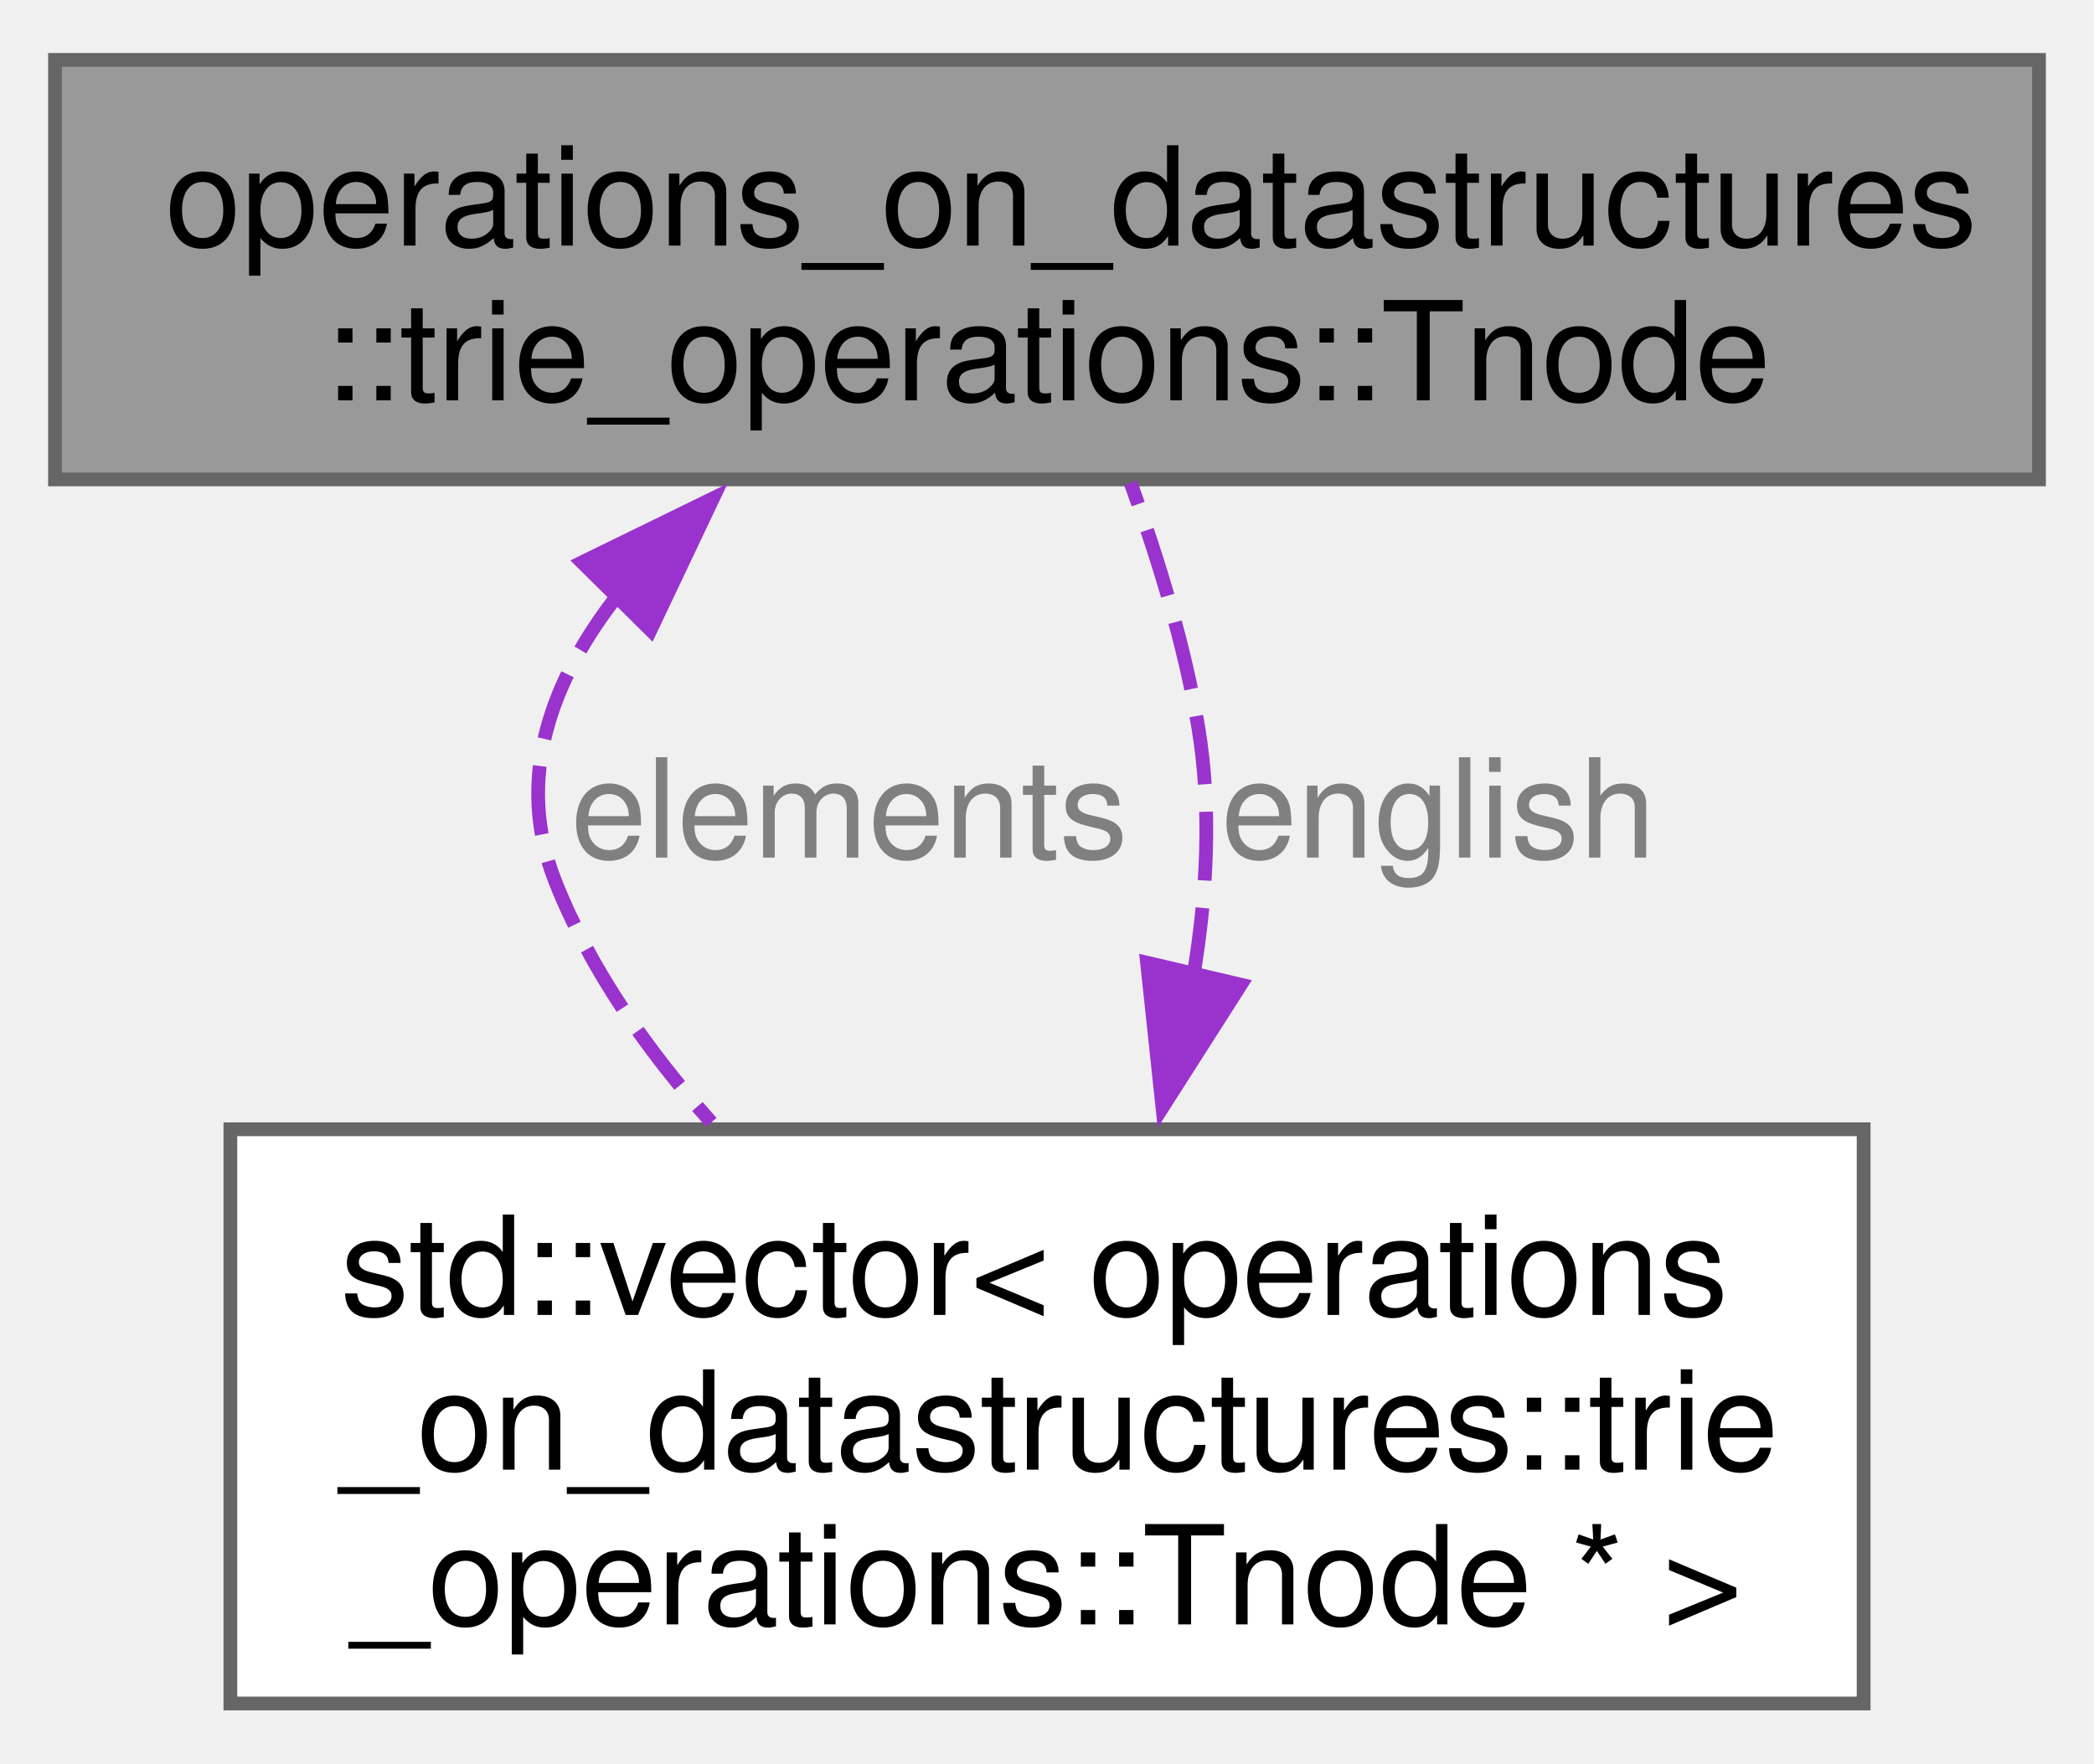
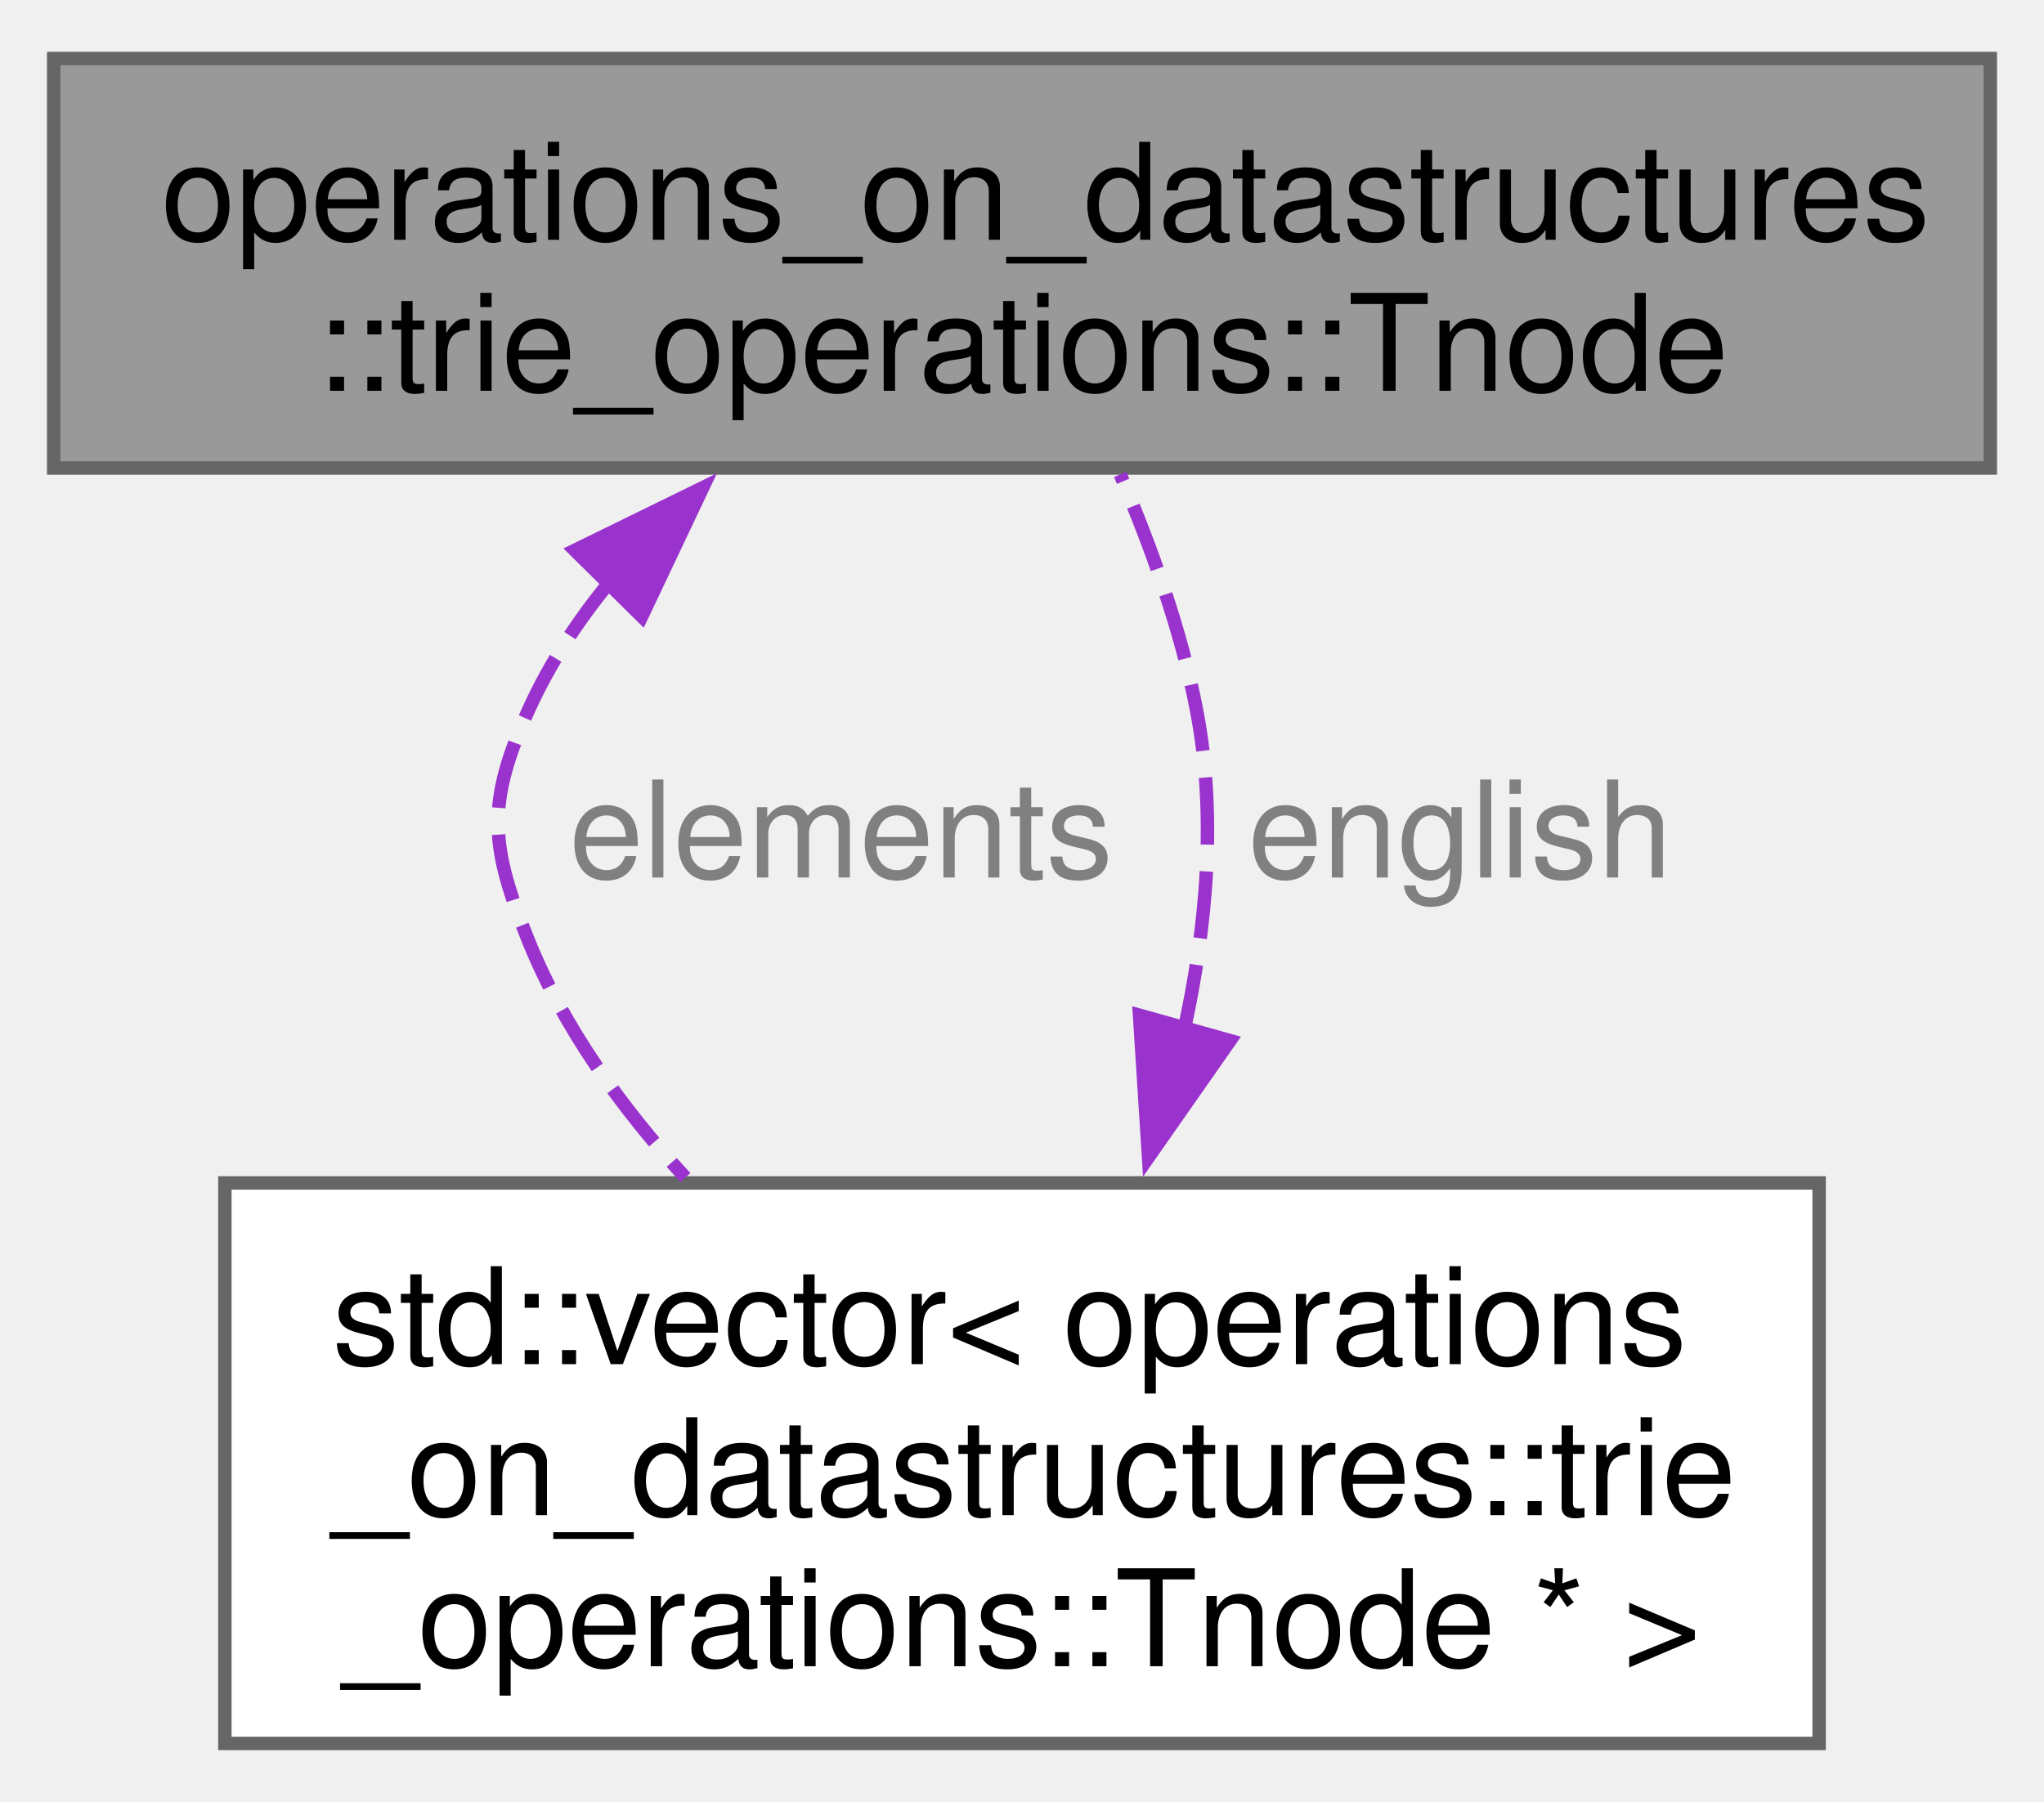
- <svg xmlns="http://www.w3.org/2000/svg" xmlns:xlink="http://www.w3.org/1999/xlink" width="152pt" height="128pt" viewBox="0.00 0.00 152.25 127.50">
-   <g id="graph0" class="graph" transform="scale(1 1) rotate(0) translate(4 123.5)">
+ <svg xmlns="http://www.w3.org/2000/svg" xmlns:xlink="http://www.w3.org/1999/xlink" width="152pt" height="134pt" viewBox="0.00 0.00 152.25 133.50">
+   <g id="graph0" class="graph" transform="scale(1 1) rotate(0) translate(4 129.5)">
    <g id="Node000001" class="node">
      <g id="a_Node000001">
        <a xlink:title="Class defining the structure of trie node and containing the methods to perform operations on them.">
-           <polygon fill="#999999" stroke="#666666" points="144.25,-119.5 0,-119.5 0,-89 144.25,-89 144.25,-119.5" />
-           <text text-anchor="start" x="8" y="-106" font-family="Helvetica,sans-Serif" font-size="10.00">operations_on_datastructures</text>
-           <text text-anchor="middle" x="72.12" y="-94.75" font-family="Helvetica,sans-Serif" font-size="10.00">::trie_operations::Tnode</text>
+           <polygon fill="#999999" stroke="#666666" points="144.25,-125.5 0,-125.5 0,-95 144.25,-95 144.25,-125.5" />
+           <text text-anchor="start" x="8" y="-112" font-family="Helvetica,sans-Serif" font-size="10.00">operations_on_datastructures</text>
+           <text text-anchor="middle" x="72.12" y="-100.75" font-family="Helvetica,sans-Serif" font-size="10.00">::trie_operations::Tnode</text>
        </a>
      </g>
    </g>
    <g id="Node000002" class="node">
      <g id="a_Node000002">
        <a xlink:title=" ">
          <polygon fill="white" stroke="#666666" points="131.5,-41.75 12.75,-41.75 12.75,0 131.5,0 131.5,-41.75" />
          <text text-anchor="start" x="20.75" y="-28.25" font-family="Helvetica,sans-Serif" font-size="10.00">std::vector&lt; operations</text>
          <text text-anchor="start" x="20.75" y="-17" font-family="Helvetica,sans-Serif" font-size="10.00">_on_datastructures::trie</text>
          <text text-anchor="middle" x="72.12" y="-5.75" font-family="Helvetica,sans-Serif" font-size="10.00">_operations::Tnode * &gt;</text>
        </a>
      </g>
    </g>
    <g id="edge2_Node000002_Node000001" class="edge">
      <g id="a_edge2_Node000002_Node000001">
        <a xlink:title=" ">
-           <path fill="none" stroke="#9a32cd" stroke-dasharray="5,2" d="M41.02,-80.72C36.05,-74.43 33.4,-67.24 36.38,-59.75 38.91,-53.36 43.09,-47.43 47.72,-42.25" />
-           <polygon fill="#9a32cd" stroke="#9a32cd" points="38.32,-82.97 47.84,-87.62 43.3,-78.05 38.32,-82.97" />
+           <path fill="none" stroke="#9a32cd" stroke-dasharray="5,2" d="M41.43,-86.53C39.01,-83.59 36.92,-80.4 35.38,-77 32.21,-70.02 32.49,-66.85 35.38,-59.75 37.99,-53.3 42.29,-47.34 47.05,-42.15" />
+           <polygon fill="#9a32cd" stroke="#9a32cd" points="38.82,-88.87 48.34,-93.53 43.8,-83.95 38.82,-88.87" />
        </a>
      </g>
-       <text text-anchor="middle" x="57.75" y="-61.5" font-family="Helvetica,sans-Serif" font-size="10.00" fill="grey"> elements</text>
+       <text text-anchor="start" x="38.38" y="-64.5" font-family="Helvetica,sans-Serif" font-size="10.00" fill="grey">elements</text>
    </g>
    <g id="edge1_Node000001_Node000002" class="edge">
      <g id="a_edge1_Node000001_Node000002">
        <a xlink:title=" ">
-           <path fill="none" stroke="#9a32cd" stroke-dasharray="5,2" d="M82.77,-52.89C83.77,-58.88 84.1,-65.12 83.12,-71 82.14,-76.95 80.19,-83.28 78.21,-88.74" />
-           <polygon fill="#9a32cd" stroke="#9a32cd" points="86.22,-52.26 80.52,-43.33 79.4,-53.86 86.22,-52.26" />
+           <path fill="none" stroke="#9a32cd" stroke-dasharray="5,2" d="M84.19,-53.08C85.9,-60.87 86.63,-69.22 85.12,-77 83.98,-82.93 81.74,-89.14 79.44,-94.52" />
+           <polygon fill="#9a32cd" stroke="#9a32cd" points="87.62,-52.35 81.55,-43.67 80.88,-54.24 87.62,-52.35" />
        </a>
      </g>
-       <text text-anchor="middle" x="100.58" y="-61.5" font-family="Helvetica,sans-Serif" font-size="10.00" fill="grey"> english</text>
+       <text text-anchor="start" x="88.94" y="-64.5" font-family="Helvetica,sans-Serif" font-size="10.00" fill="grey">english</text>
    </g>
  </g>
</svg>
